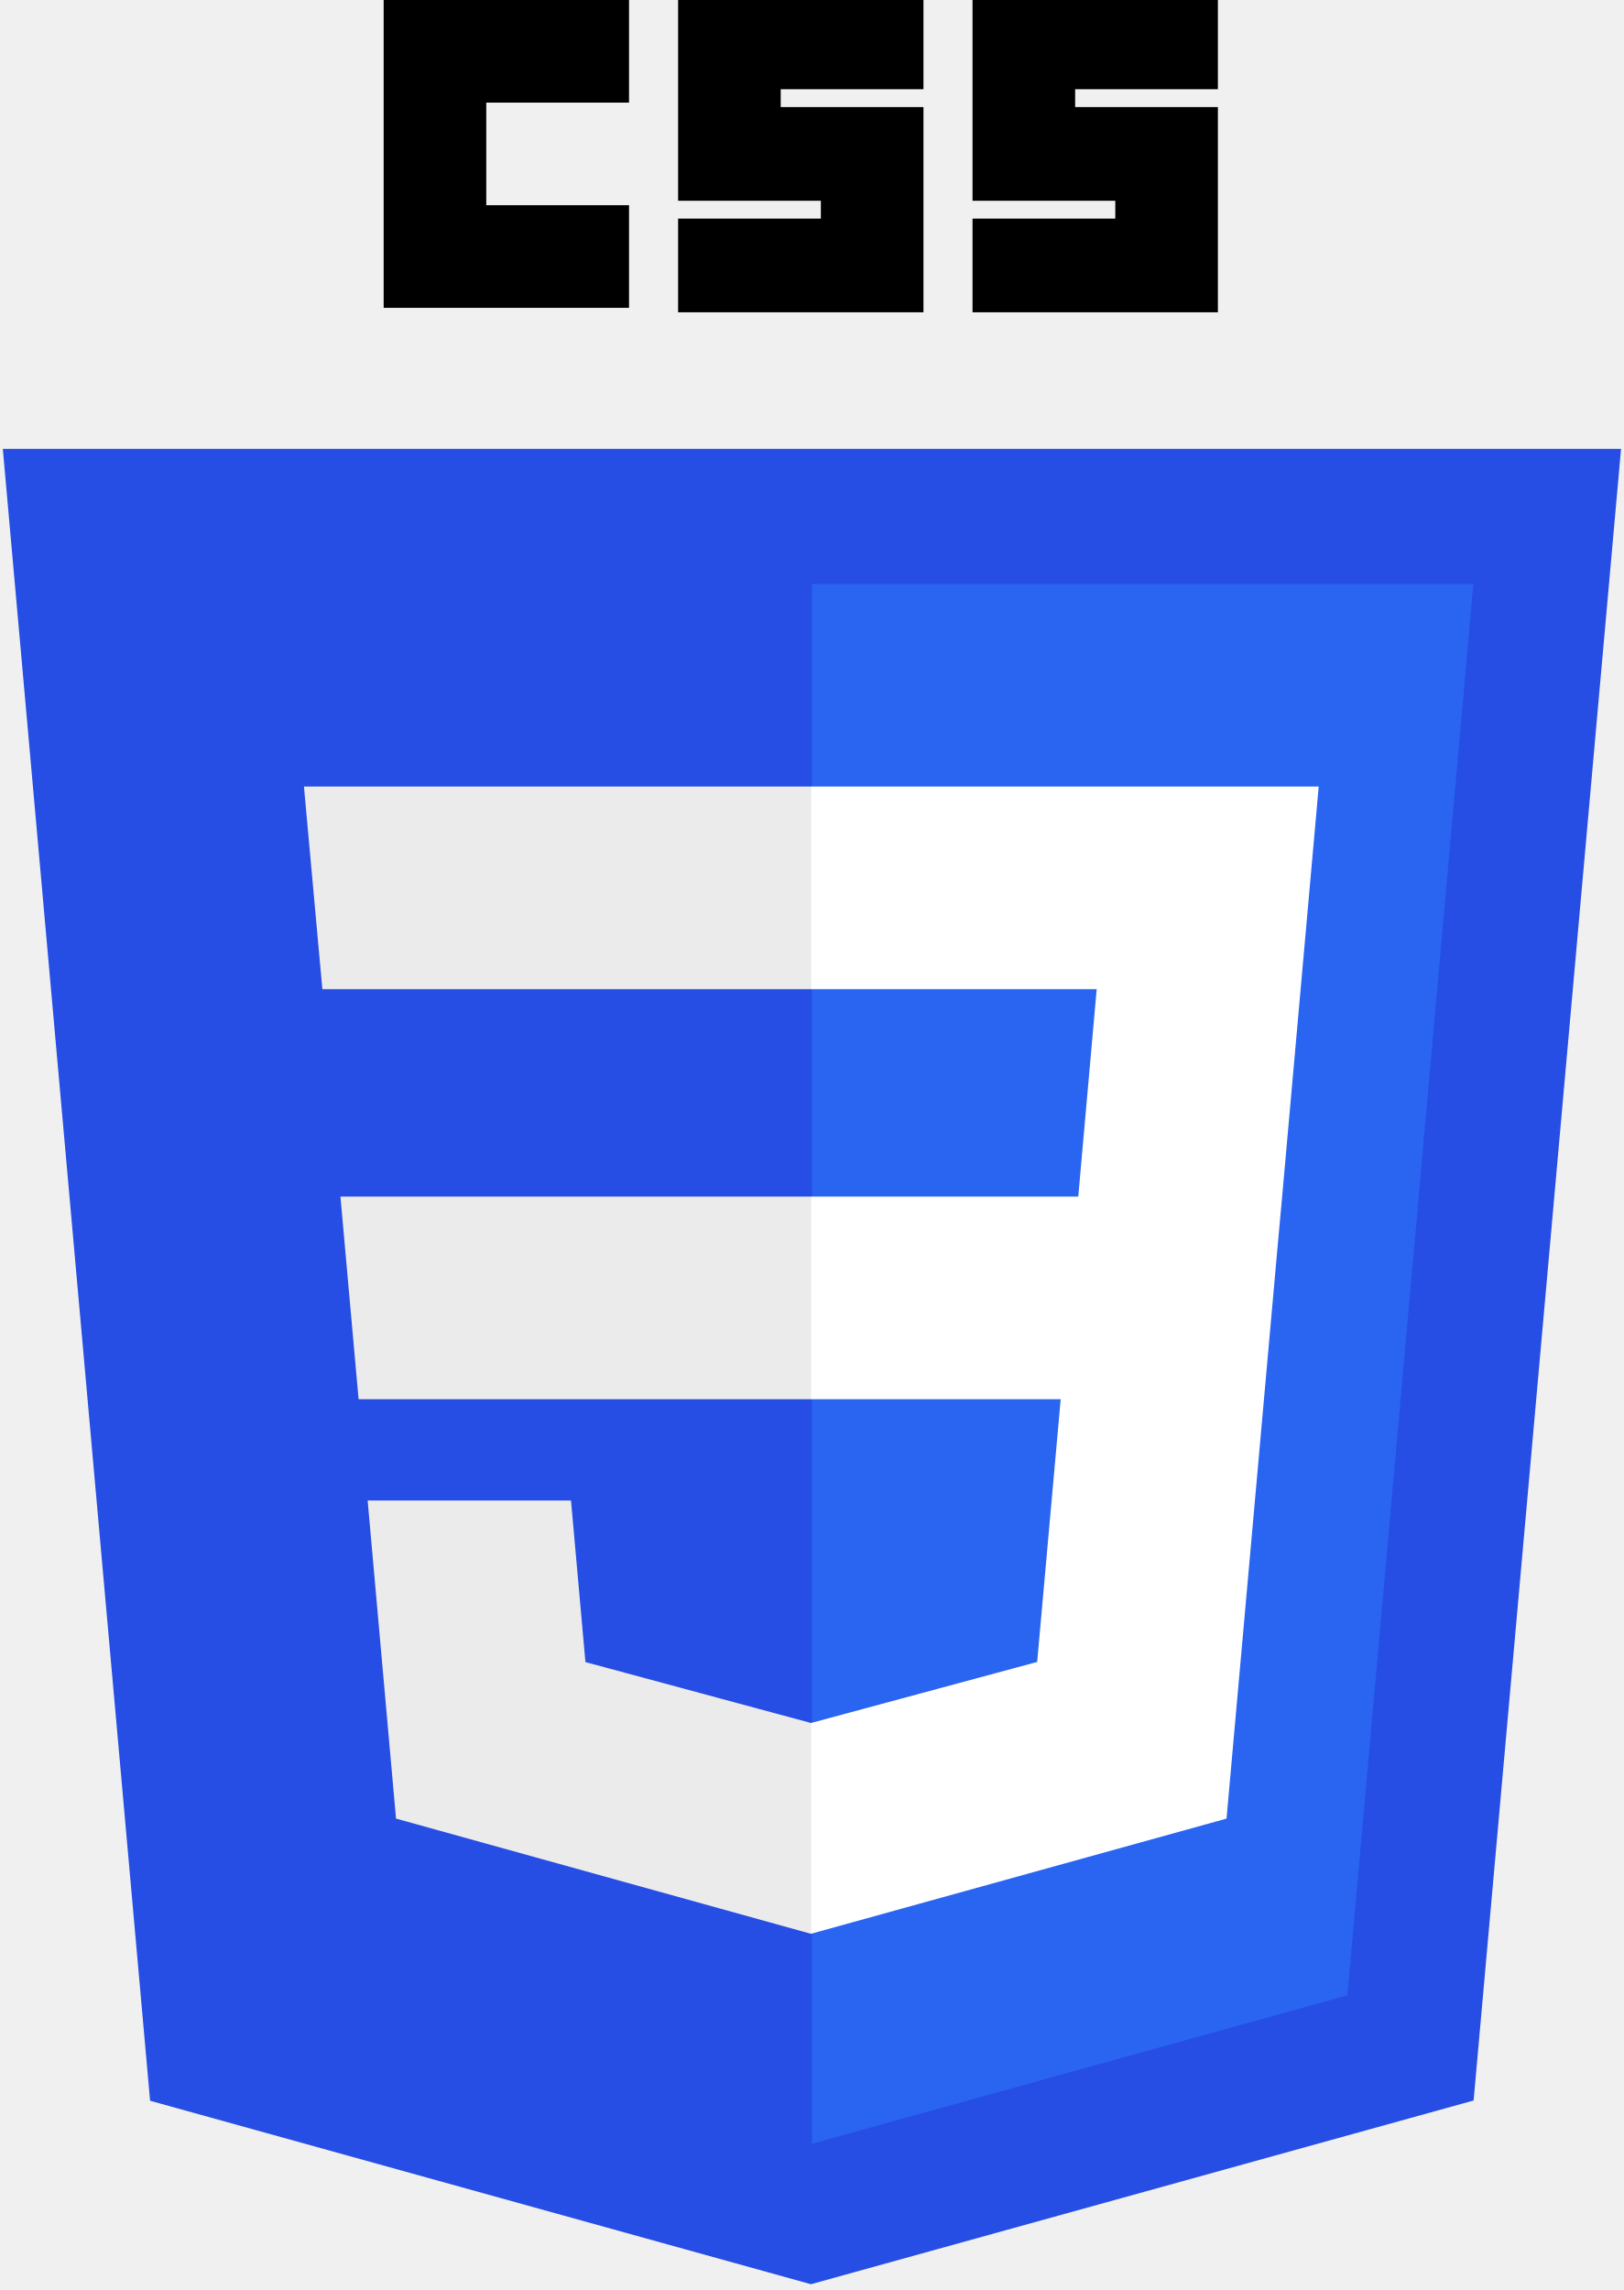
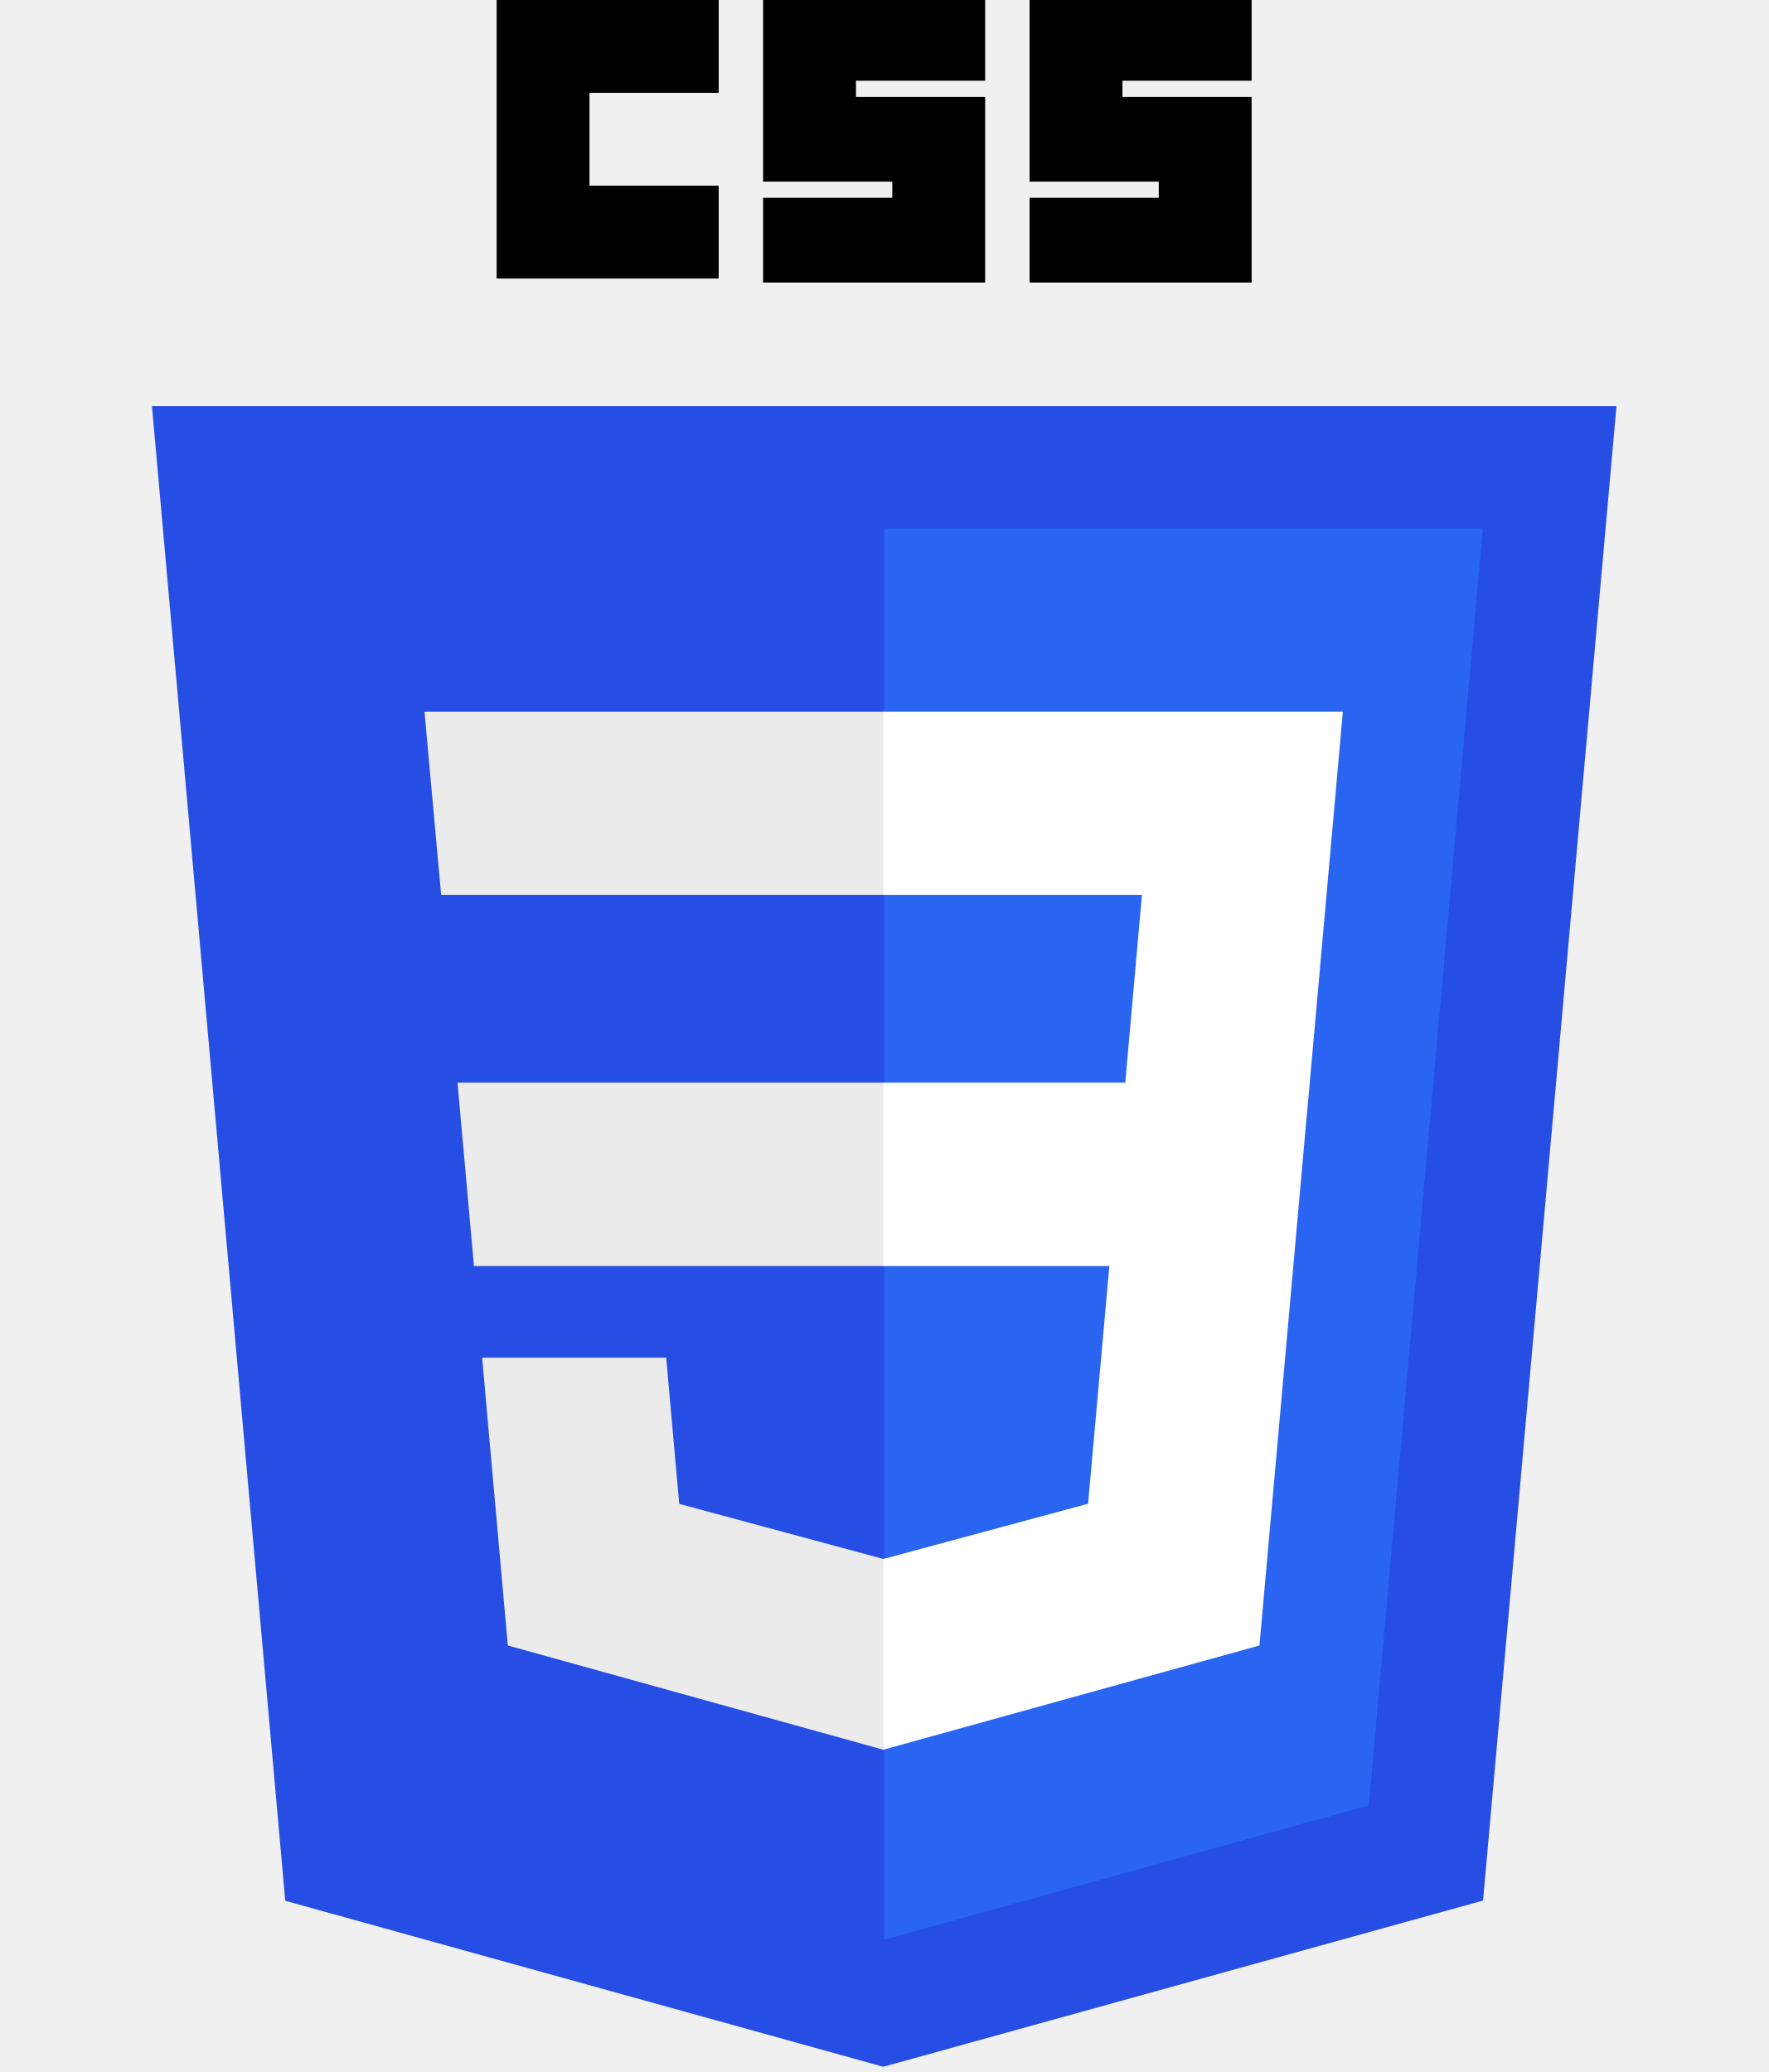
- <svg xmlns="http://www.w3.org/2000/svg" width="256px" height="361px" viewBox="0 0 256 361" version="1.1" preserveAspectRatio="xMidYMid">
+ <svg xmlns="http://www.w3.org/2000/svg" width="256px" height="300px" viewBox="0 0 256 361" version="1.1" preserveAspectRatio="xMidYMid">
  <g>
    <path d="M127.844,360.088 L23.662,331.166 L0.445,70.766 L255.555,70.766 L232.314,331.125 L127.844,360.088 L127.844,360.088 Z" fill="#264DE4" />
    <path d="M212.417,314.547 L232.278,92.057 L128,92.057 L128,337.95 L212.417,314.547 L212.417,314.547 Z" fill="#2965F1" />
    <path d="M53.669,188.636 L56.531,220.573 L128,220.573 L128,188.636 L53.669,188.636 L53.669,188.636 Z" fill="#EBEBEB" />
    <path d="M47.917,123.995 L50.82,155.932 L128,155.932 L128,123.995 L47.917,123.995 L47.917,123.995 Z" fill="#EBEBEB" />
    <path d="M128,271.58 L127.86,271.617 L92.292,262.013 L90.018,236.542 L57.958,236.542 L62.432,286.688 L127.853,304.849 L128,304.808 L128,271.58 L128,271.58 Z" fill="#EBEBEB" />
    <path d="M60.484,0 L99.165,0 L99.165,16.176 L76.659,16.176 L76.659,32.352 L99.165,32.352 L99.165,48.527 L60.484,48.527 L60.484,0 L60.484,0 Z" fill="#000000" />
    <path d="M106.901,0 L145.582,0 L145.582,14.066 L123.077,14.066 L123.077,16.879 L145.582,16.879 L145.582,49.231 L106.901,49.231 L106.901,34.462 L129.407,34.462 L129.407,31.648 L106.901,31.648 L106.901,0 L106.901,0 Z" fill="#000000" />
    <path d="M153.319,0 L192,0 L192,14.066 L169.495,14.066 L169.495,16.879 L192,16.879 L192,49.231 L153.319,49.231 L153.319,34.462 L175.824,34.462 L175.824,31.648 L153.319,31.648 L153.319,0 L153.319,0 Z" fill="#000000" />
    <path d="M202.127,188.636 L207.892,123.995 L127.89,123.995 L127.89,155.932 L172.892,155.932 L169.986,188.636 L127.89,188.636 L127.89,220.573 L167.217,220.573 L163.509,261.993 L127.89,271.607 L127.89,304.833 L193.362,286.688 L193.843,281.292 L201.348,197.212 L202.127,188.636 L202.127,188.636 Z" fill="#FFFFFF" />
  </g>
</svg>
